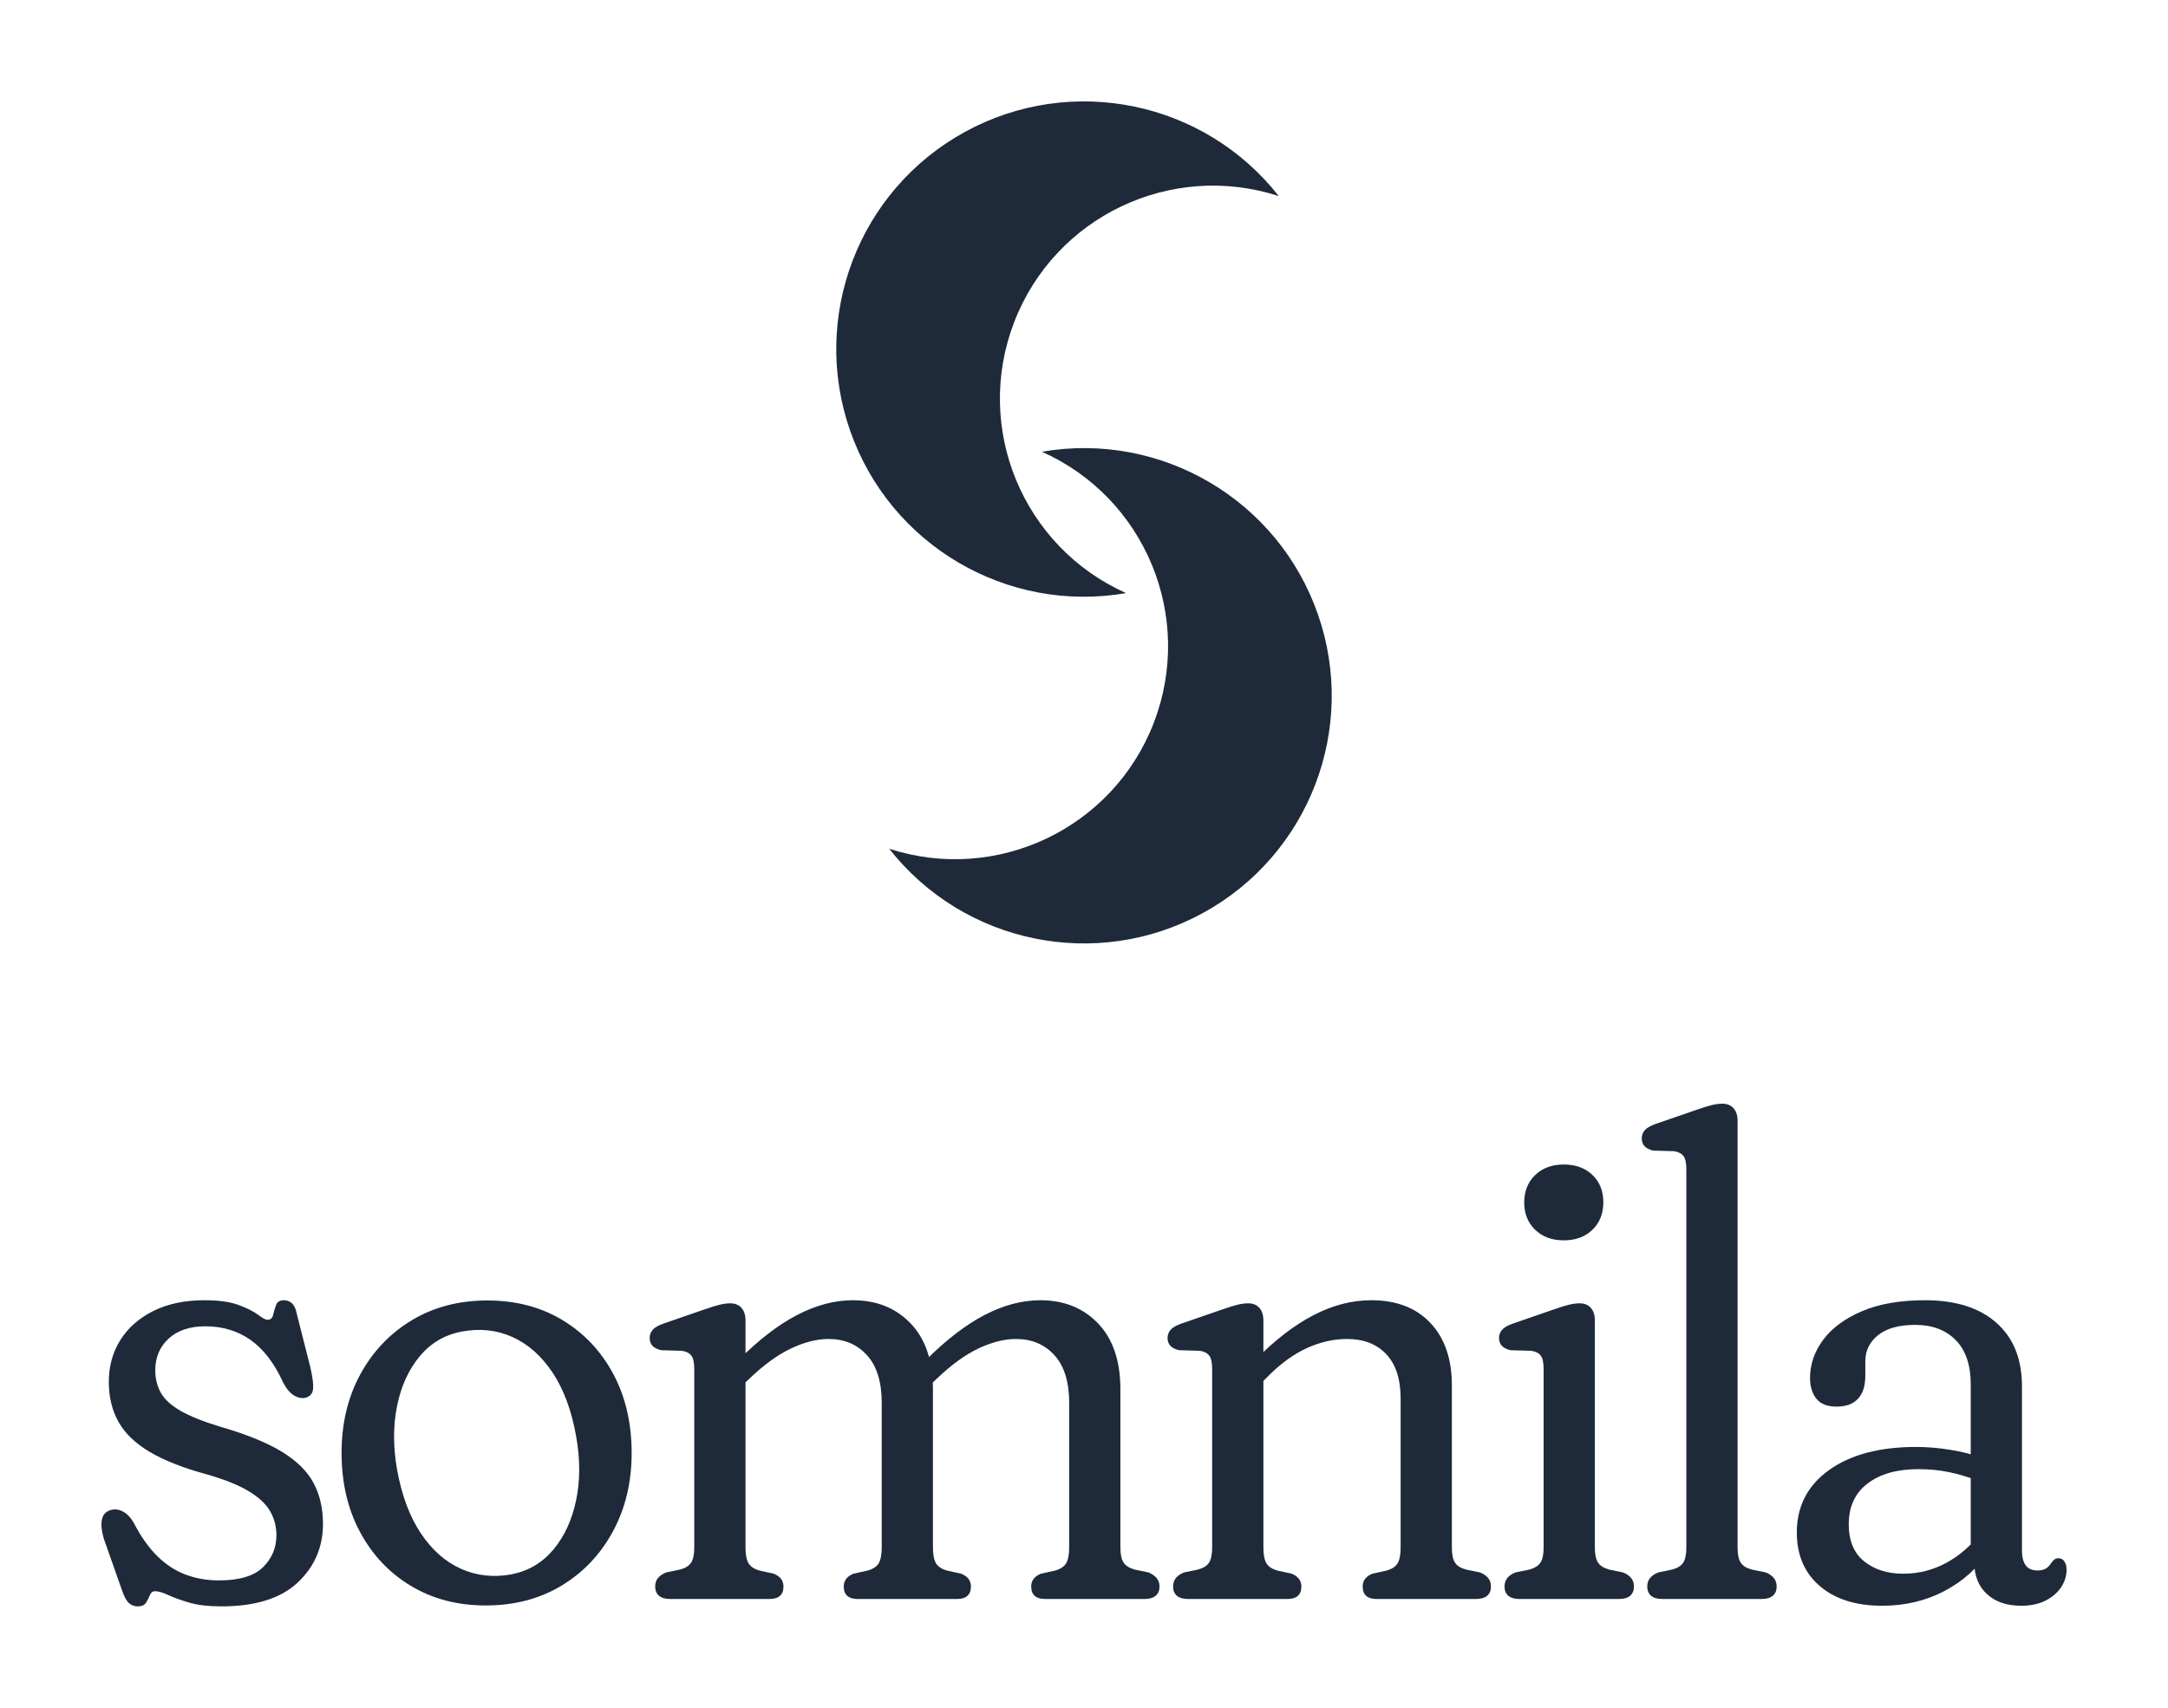
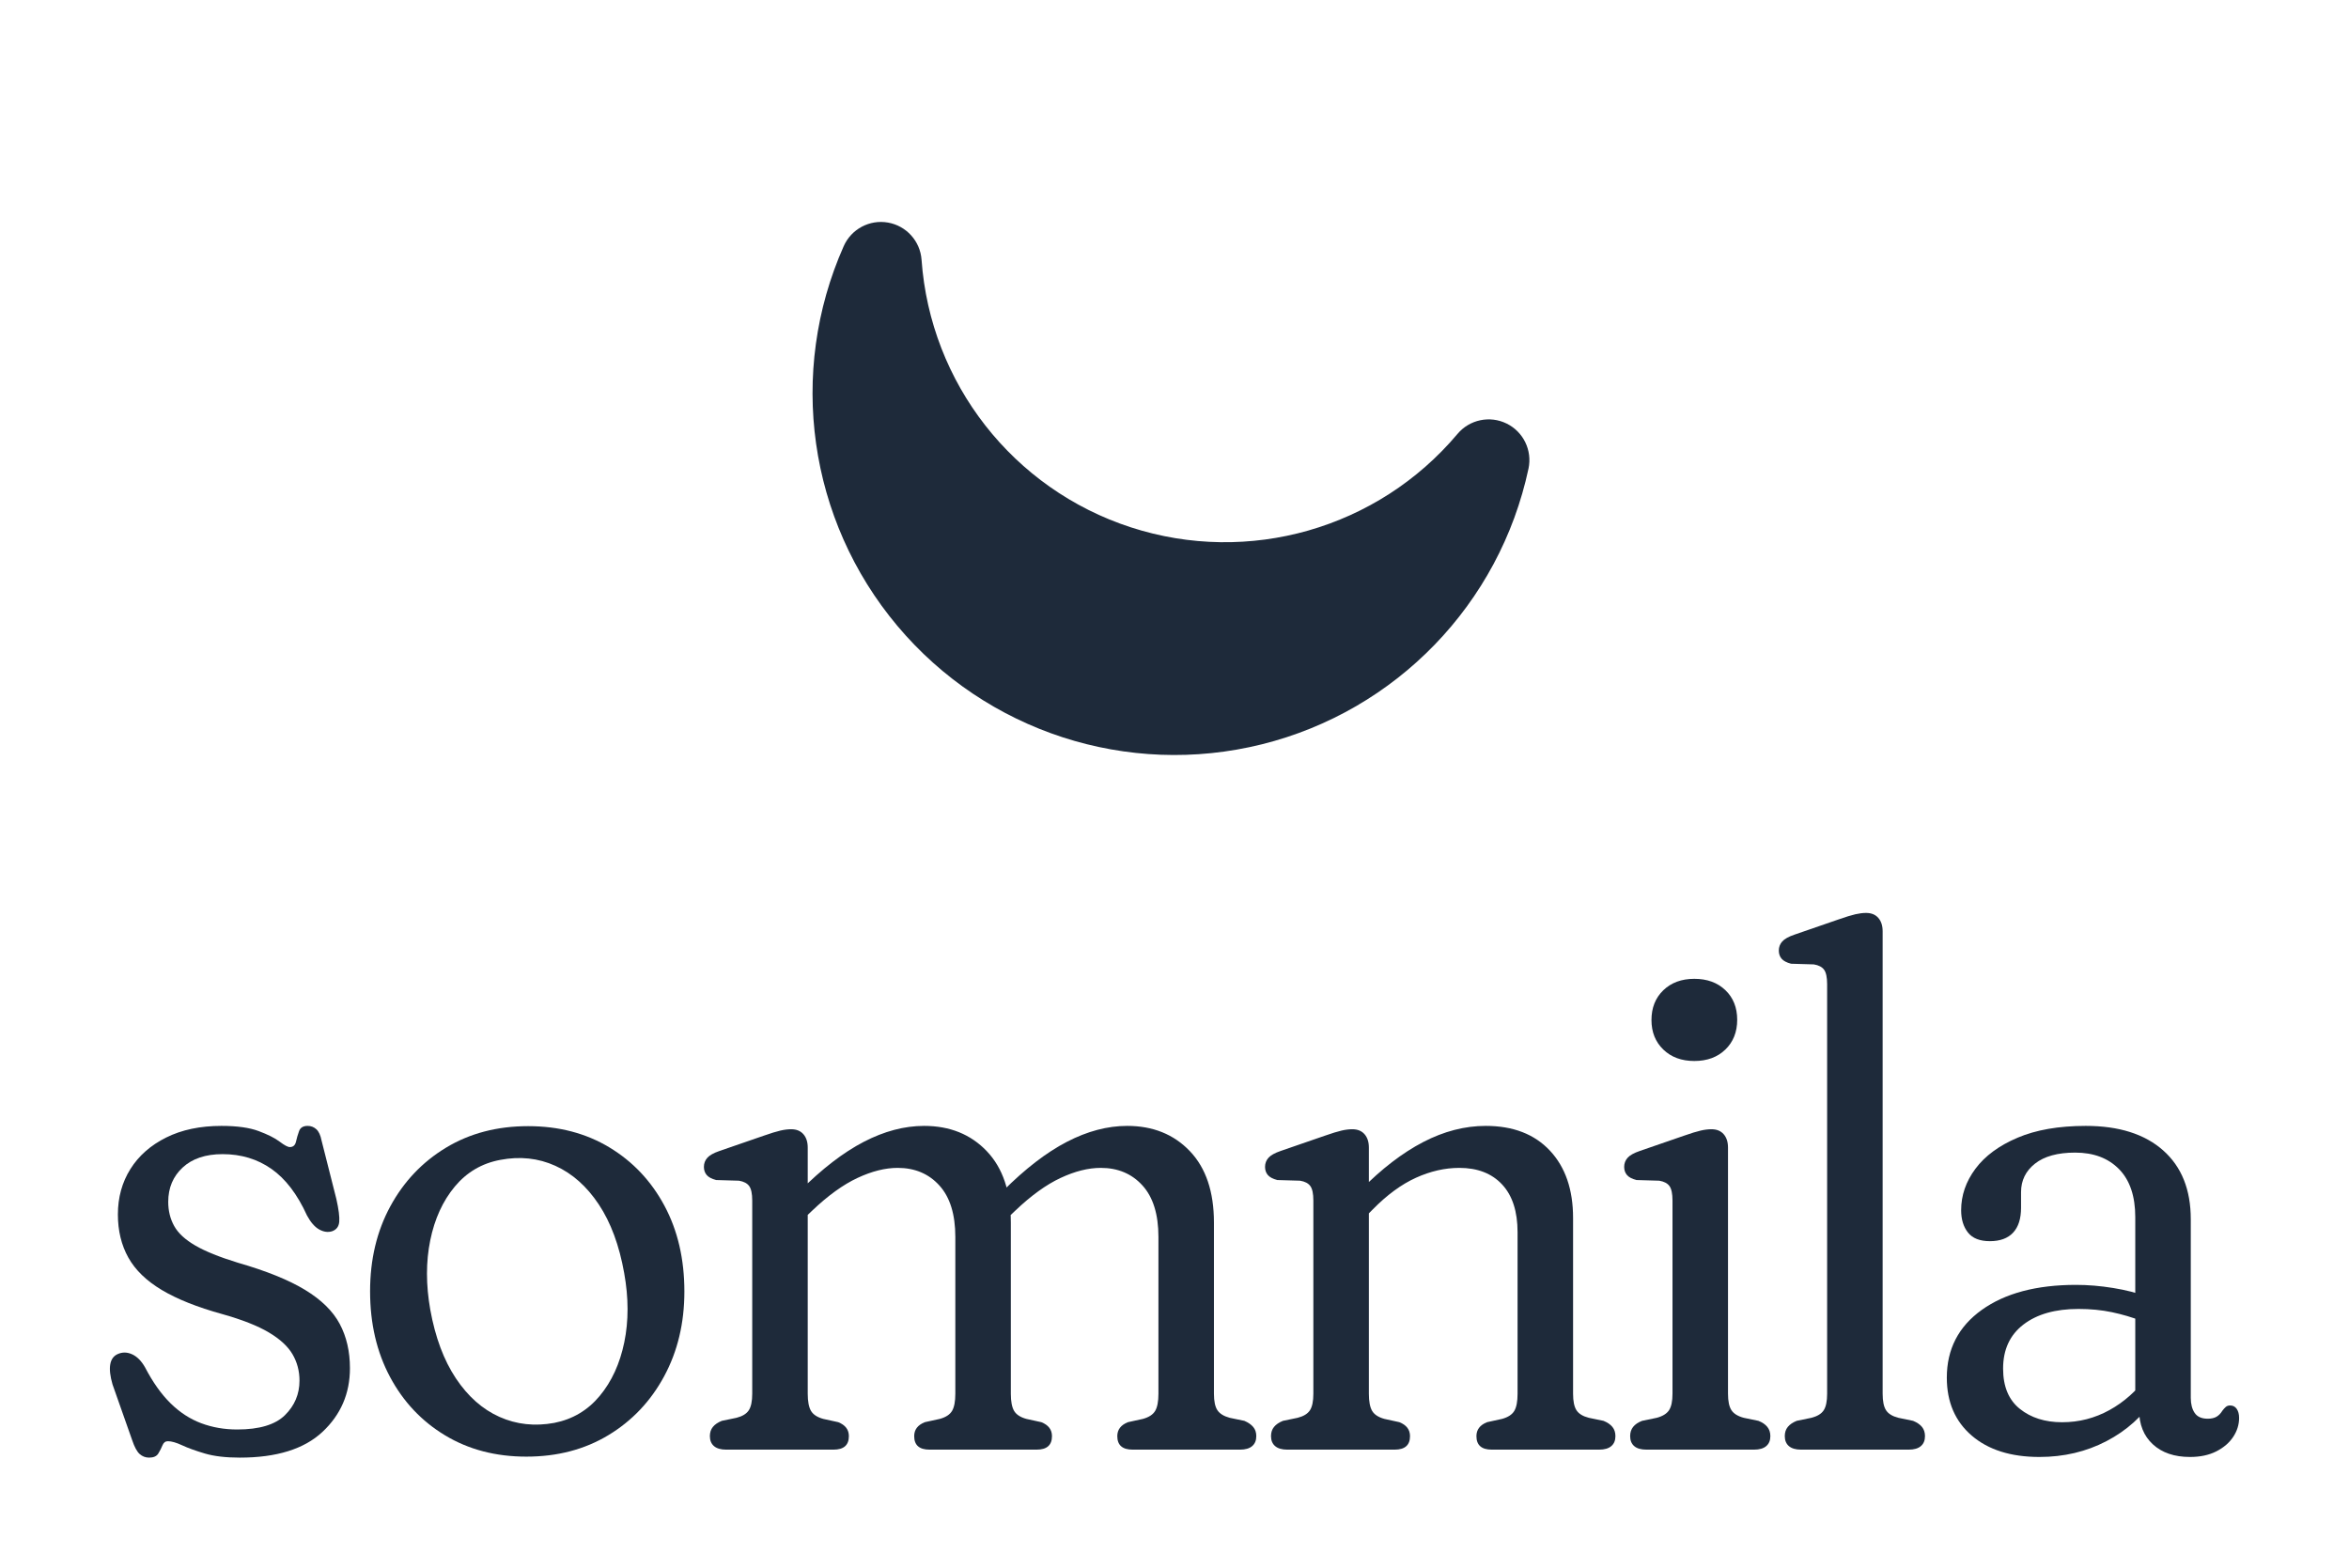
- <svg xmlns="http://www.w3.org/2000/svg" viewBox="-300.00 -4730.14 6411.90 5052.14">
-   <g transform="translate(2173.35,-4430.14) scale(33.3) translate(-28.00,-12.60)">
-     <path d="M46.26,43.72 A22,22 0 1 1 32.70,78.99 A18.92,18.92 0 0 0 46.26,43.72 Z" fill="#1E2A3A" />
-     <path d="M53.74,56.28 A22,22 0 1 1 67.30,21.01 A18.92,18.92 0 0 0 53.74,56.28 Z" fill="#1E2A3A" />
+ <svg xmlns="http://www.w3.org/2000/svg" viewBox="-300.00 -3957.46 6411.90 4279.46">
+   <g transform="translate(1917.93,-3657.46) scale(24.7006) translate(-10.00,-18.70)">
+     <path d="M89.120,58.346 A40,40 0 1 1 13.446,33.758 A4.5,4.5 0 0 1 22.047,35.266 A33.600,33.600 0 0 0 81.275,54.510 A4.5,4.5 0 0 1 89.120,58.346 Z" fill="#1E2A3A" />
  </g>
  <g fill="#1E2A3A" transform="translate(-50.30,0.00)">
    <path d="M357.906 -806.697Q288.408 -806.697 248.959 -770.248Q209.51 -733.8 209.51 -676.502Q209.51 -639.704 225.81 -610.405Q242.109 -581.106 283.458 -557.157Q324.806 -533.208 399.504 -510.309Q516.207 -476.708 582.958 -436.158Q649.709 -395.607 677.61 -343.257Q705.51 -290.906 705.51 -222.205Q705.51 -118.602 630.459 -48.401Q555.407 21.8 404.904 21.8Q347.504 21.8 309.554 10.6Q271.604 -0.6 247.604 -11.8Q223.604 -23 208.603 -23Q198.302 -23 193.802 -11.8Q189.301 -0.6 182.4 10.6Q175.5 21.8 157.399 21.8Q142.599 21.8 131.548 12Q120.497 2.199 110.997 -26.102L57.399 -178.197Q47.699 -211.699 51.199 -232.501Q54.7 -253.303 71.602 -260.904Q90.903 -269.504 111.154 -260.154Q131.406 -250.803 146.307 -224.502Q178.007 -163.603 216.007 -126.354Q254.006 -89.104 299.605 -72.055Q345.204 -55.005 397.903 -55.005Q488.399 -55.005 528.098 -94.104Q567.797 -133.202 567.797 -188.3Q567.797 -227.899 548.747 -260.397Q529.698 -292.896 483.949 -320.045Q438.2 -347.194 357.102 -369.994Q255.001 -398.193 192.05 -435.744Q129.099 -473.294 100.598 -524.345Q72.097 -575.396 72.097 -642.097Q72.097 -711.499 106.198 -765.95Q140.3 -820.401 204.001 -852.102Q267.703 -883.802 354.805 -883.802Q418.605 -883.802 456.505 -869.603Q494.405 -855.403 513.755 -840.703Q533.105 -826.003 541.405 -826.003Q554.906 -826.003 558.206 -840.703Q561.507 -855.403 566.658 -869.603Q571.809 -883.802 590.009 -883.802Q603.71 -883.802 613.76 -874.702Q623.811 -865.601 628.011 -844L668.409 -684.403Q678.009 -641.902 676.309 -622.05Q674.608 -602.199 656.207 -595.999Q639.606 -591.099 621.605 -601.049Q603.604 -611.0 588.402 -639.001Q548.902 -726 491.303 -766.348Q433.704 -806.697 357.906 -806.697Z" />
    <path d="M1191.904 -883.102Q1317.505 -883.102 1413.556 -825.202Q1509.607 -767.302 1564.007 -665.852Q1618.408 -564.401 1618.408 -431.701Q1618.408 -302.601 1563.257 -200.401Q1508.107 -98.201 1411.006 -39.55Q1313.905 19.1 1187.003 19.1Q1061.701 19.1 965.5 -38.8Q869.3 -96.7 814.899 -198.501Q760.499 -300.301 760.499 -432.302Q760.499 -562.401 815.649 -664.102Q870.8 -765.802 967.901 -824.452Q1065.002 -883.102 1191.904 -883.102ZM1263.203 -73.007Q1338.2 -87.706 1387.247 -146.604Q1436.295 -205.503 1454.343 -292.951Q1472.392 -380.399 1454.091 -482.099Q1433.991 -595.299 1384.792 -669.397Q1335.594 -743.496 1265.947 -774.946Q1196.3 -806.395 1115.703 -790.996Q1040.707 -776.996 991.659 -718.098Q942.612 -659.2 924.713 -571.401Q906.815 -483.603 924.815 -381.903Q945.216 -269.004 994.614 -194.755Q1044.013 -120.506 1113.66 -89.407Q1183.307 -58.307 1263.203 -73.007Z" />
    <path d="M1955.112 -824.601V-152.608Q1955.112 -120.906 1964.012 -105.806Q1972.911 -90.706 1997.51 -83.906L2038.208 -75.005Q2067.409 -63.504 2067.409 -36.903Q2067.409 0.0 2025.606 0.0H1732.502Q1710.601 0.0 1699.3 -9.601Q1687.999 -19.202 1687.999 -36.903Q1687.999 -51.904 1696.199 -62.005Q1704.399 -72.105 1720.5 -78.606L1760.598 -86.906Q1784.897 -93.106 1794.246 -107.456Q1803.596 -121.807 1803.596 -152.608V-680.191Q1803.596 -707.992 1795.396 -719.443Q1787.196 -730.893 1767.396 -734.193L1705.2 -735.994Q1686.8 -740.794 1679.25 -749.795Q1671.699 -758.795 1671.699 -771.896Q1671.699 -786.197 1681.0 -796.698Q1690.301 -807.199 1714.402 -815.399L1834.606 -856.902Q1864.607 -867.402 1880.658 -871.053Q1896.709 -874.703 1909.81 -874.703Q1931.411 -874.703 1943.262 -861.152Q1955.112 -847.602 1955.112 -824.601ZM1933.211 -620.096 1892.81 -665.699 1933.609 -705.999Q2024.311 -796.902 2108.162 -840.352Q2192.012 -883.802 2272.712 -883.802Q2378.013 -883.802 2443.763 -814.902Q2509.512 -746.001 2509.512 -620.0V-152.608Q2509.512 -120.906 2518.412 -105.806Q2527.312 -90.706 2551.911 -83.906L2592.609 -75.005Q2621.809 -63.504 2621.809 -36.903Q2621.809 0.0 2580.007 0.0H2287.502Q2245.7 0.0 2245.7 -36.903Q2245.7 -63.504 2274.9 -75.005L2315.598 -83.906Q2340.197 -90.706 2349.097 -105.806Q2357.997 -120.906 2357.997 -152.608V-580.696Q2357.997 -673.094 2314.448 -721.142Q2270.9 -769.191 2200.502 -769.191Q2149.703 -769.191 2090.956 -741.742Q2032.208 -714.293 1967.511 -652.696ZM2487.612 -620.096 2447.21 -665.699 2488.01 -705.999Q2578.712 -796.902 2662.562 -840.352Q2746.413 -883.802 2827.113 -883.802Q2932.413 -883.802 2998.163 -814.902Q3063.913 -746.001 3063.913 -620.0V-152.608Q3063.913 -121.807 3073.413 -107.606Q3082.912 -93.406 3106.911 -86.906L3147.009 -78.606Q3162.81 -71.805 3171.16 -61.855Q3179.51 -51.904 3179.51 -36.903Q3179.51 -19.202 3168.209 -9.601Q3156.908 0.0 3135.007 0.0H2841.903Q2800.1 0.0 2800.1 -36.903Q2800.1 -63.504 2829.301 -75.005L2869.999 -83.906Q2894.598 -90.706 2903.497 -105.806Q2912.397 -120.906 2912.397 -152.608V-580.696Q2912.397 -673.094 2868.849 -721.142Q2825.3 -769.191 2754.902 -769.191Q2704.104 -769.191 2645.356 -741.742Q2586.608 -714.293 2521.911 -652.696Z" />
    <path d="M3486.812 -824.601V-152.608Q3486.812 -120.906 3495.712 -105.806Q3504.611 -90.706 3529.21 -83.906L3569.908 -75.005Q3599.109 -63.504 3599.109 -36.903Q3599.109 0.0 3557.306 0.0H3264.202Q3242.301 0.0 3231 -9.601Q3219.699 -19.202 3219.699 -36.903Q3219.699 -51.904 3227.899 -62.005Q3236.099 -72.105 3252.2 -78.606L3292.298 -86.906Q3316.597 -93.106 3325.946 -107.456Q3335.296 -121.807 3335.296 -152.608V-680.191Q3335.296 -707.992 3327.096 -719.443Q3318.896 -730.893 3299.096 -734.193L3236.9 -735.994Q3218.5 -740.794 3210.95 -749.795Q3203.399 -758.795 3203.399 -771.896Q3203.399 -786.197 3212.7 -796.698Q3222 -807.199 3246.102 -815.399L3366.306 -856.902Q3396.307 -867.402 3412.358 -871.053Q3428.409 -874.703 3441.51 -874.703Q3463.111 -874.703 3474.962 -861.152Q3486.812 -847.602 3486.812 -824.601ZM3464.911 -622.896 3424.51 -668.499 3464.609 -708.799Q3550.012 -795.502 3635.012 -839.652Q3720.013 -883.802 3805.912 -883.802Q3917.713 -883.802 3980.963 -816.302Q4044.213 -748.801 4044.213 -632.599V-152.608Q4044.213 -121.807 4053.563 -107.456Q4062.912 -93.106 4087.211 -86.906L4127.309 -78.606Q4143.41 -72.105 4151.61 -62.005Q4159.81 -51.904 4159.81 -36.903Q4159.81 -19.202 4148.509 -9.601Q4137.208 0.0 4115.307 0.0H3822.203Q3780.4 0.0 3780.4 -36.903Q3780.4 -63.504 3809.601 -75.005L3850.299 -83.906Q3874.898 -90.706 3883.797 -105.806Q3892.697 -120.906 3892.697 -152.608V-593.295Q3892.697 -678.693 3850.448 -723.942Q3808.2 -769.191 3733.702 -769.191Q3674.904 -769.191 3615.356 -742.242Q3555.809 -715.293 3497.111 -655.496Z" />
    <path d="M4467.112 -824.601V-152.608Q4467.112 -122.107 4476.462 -107.756Q4485.812 -93.406 4510.111 -86.906L4550.208 -78.606Q4566.009 -72.405 4574.359 -62.155Q4582.709 -51.904 4582.709 -36.903Q4582.709 -19.202 4571.408 -9.601Q4560.108 0.0 4538.207 0.0H4244.502Q4222.301 0.0 4211.15 -9.601Q4199.999 -19.202 4199.999 -36.903Q4199.999 -51.904 4208.199 -62.155Q4216.399 -72.405 4232.5 -78.606L4272.598 -86.906Q4296.897 -93.406 4306.246 -107.756Q4315.596 -122.107 4315.596 -152.608V-680.191Q4315.596 -707.992 4307.396 -719.443Q4299.196 -730.893 4279.396 -734.193L4217.2 -735.994Q4198.8 -740.794 4191.25 -749.795Q4183.699 -758.795 4183.699 -771.896Q4183.699 -786.197 4193.0 -796.698Q4202.301 -807.199 4226.402 -815.399L4346.606 -856.902Q4376.607 -867.402 4392.658 -871.053Q4408.709 -874.703 4421.81 -874.703Q4443.411 -874.703 4455.262 -861.152Q4467.112 -847.602 4467.112 -824.601ZM4375.205 -1060.994Q4322.802 -1060.994 4290.5 -1092.246Q4258.198 -1123.497 4258.198 -1172.8Q4258.198 -1222.803 4290.5 -1254.055Q4322.802 -1285.306 4375.205 -1285.306Q4427.608 -1285.306 4459.91 -1254.405Q4492.212 -1223.503 4492.212 -1173.5Q4492.212 -1123.497 4459.91 -1092.246Q4427.608 -1060.994 4375.205 -1060.994Z" />
    <path d="M4889.212 -1415.101V-152.608Q4889.212 -121.807 4898.562 -107.456Q4907.912 -93.106 4932.211 -86.906L4972.309 -78.606Q4988.409 -72.105 4996.609 -62.005Q5004.81 -51.904 5004.81 -36.903Q5004.81 -19.202 4993.509 -9.601Q4982.208 0.0 4960.307 0.0H4666.602Q4644.701 0.0 4633.4 -9.601Q4622.099 -19.202 4622.099 -36.903Q4622.099 -51.904 4630.3 -62.005Q4638.5 -72.105 4654.6 -78.606L4694.698 -86.906Q4718.997 -93.106 4728.347 -107.456Q4737.697 -121.807 4737.697 -152.608V-1270.692Q4737.697 -1298.492 4729.497 -1309.943Q4721.297 -1321.393 4701.497 -1324.694L4639.301 -1326.494Q4620.9 -1331.295 4613.35 -1340.295Q4605.8 -1349.296 4605.8 -1362.396Q4605.8 -1376.698 4615.1 -1387.198Q4624.401 -1397.699 4648.502 -1405.9L4768.706 -1447.402Q4798.708 -1457.903 4814.759 -1461.553Q4830.81 -1465.203 4843.91 -1465.203Q4865.511 -1465.203 4877.362 -1451.652Q4889.212 -1438.102 4889.212 -1415.101Z" />
    <path d="M5589.298 -108.204V-133.404L5578.796 -141.003V-634.705Q5578.796 -720.501 5534.548 -765.699Q5490.3 -810.898 5414.703 -810.898Q5343.207 -810.898 5305.109 -780.799Q5267.01 -750.7 5267.01 -703.002V-660.202Q5267.01 -615.6 5245.308 -592.348Q5223.606 -569.097 5182.003 -569.097Q5140.8 -569.097 5122.148 -592.648Q5103.497 -616.199 5103.497 -653.601Q5103.497 -714.401 5142.498 -766.801Q5181.499 -819.202 5257.401 -851.502Q5333.303 -883.802 5443.706 -883.802Q5579.31 -883.802 5654.811 -817.002Q5730.312 -750.202 5730.312 -629.001V-141.408Q5730.312 -115.809 5741.011 -100.109Q5751.711 -84.41 5776.711 -84.41Q5791.31 -84.41 5800.61 -89.859Q5809.91 -95.309 5816.61 -106.309Q5820.91 -112.109 5825.66 -116.359Q5830.41 -120.608 5837.71 -120.608Q5849.311 -120.608 5855.761 -111.208Q5862.211 -101.807 5862.211 -86.606Q5862.211 -59.205 5846.161 -34.904Q5830.11 -10.602 5800.058 4.699Q5770.006 20.0 5728.204 20.0Q5664.202 20.0 5626.75 -14.551Q5589.298 -49.102 5589.298 -108.204ZM5064.397 -196.501Q5064.397 -313.202 5159.849 -381.503Q5255.3 -449.803 5417.102 -449.803Q5466.101 -449.803 5518.55 -441.303Q5570.999 -432.804 5609.798 -417.904L5596.596 -351.101Q5557.498 -366.301 5515.1 -375.2Q5472.702 -384.1 5423.904 -384.1Q5329.008 -384.1 5273.511 -341.501Q5218.013 -298.902 5218.013 -221.304Q5218.013 -147.906 5263.661 -111.357Q5309.31 -74.808 5379.108 -74.808Q5448.304 -74.808 5508.302 -107.956Q5568.299 -141.105 5610.996 -199.401L5632.296 -141.898Q5582.697 -66.199 5499.997 -23.099Q5417.298 20.0 5317.198 20.0Q5200.198 20.0 5132.298 -38.4Q5064.397 -96.801 5064.397 -196.501Z" />
  </g>
</svg>
